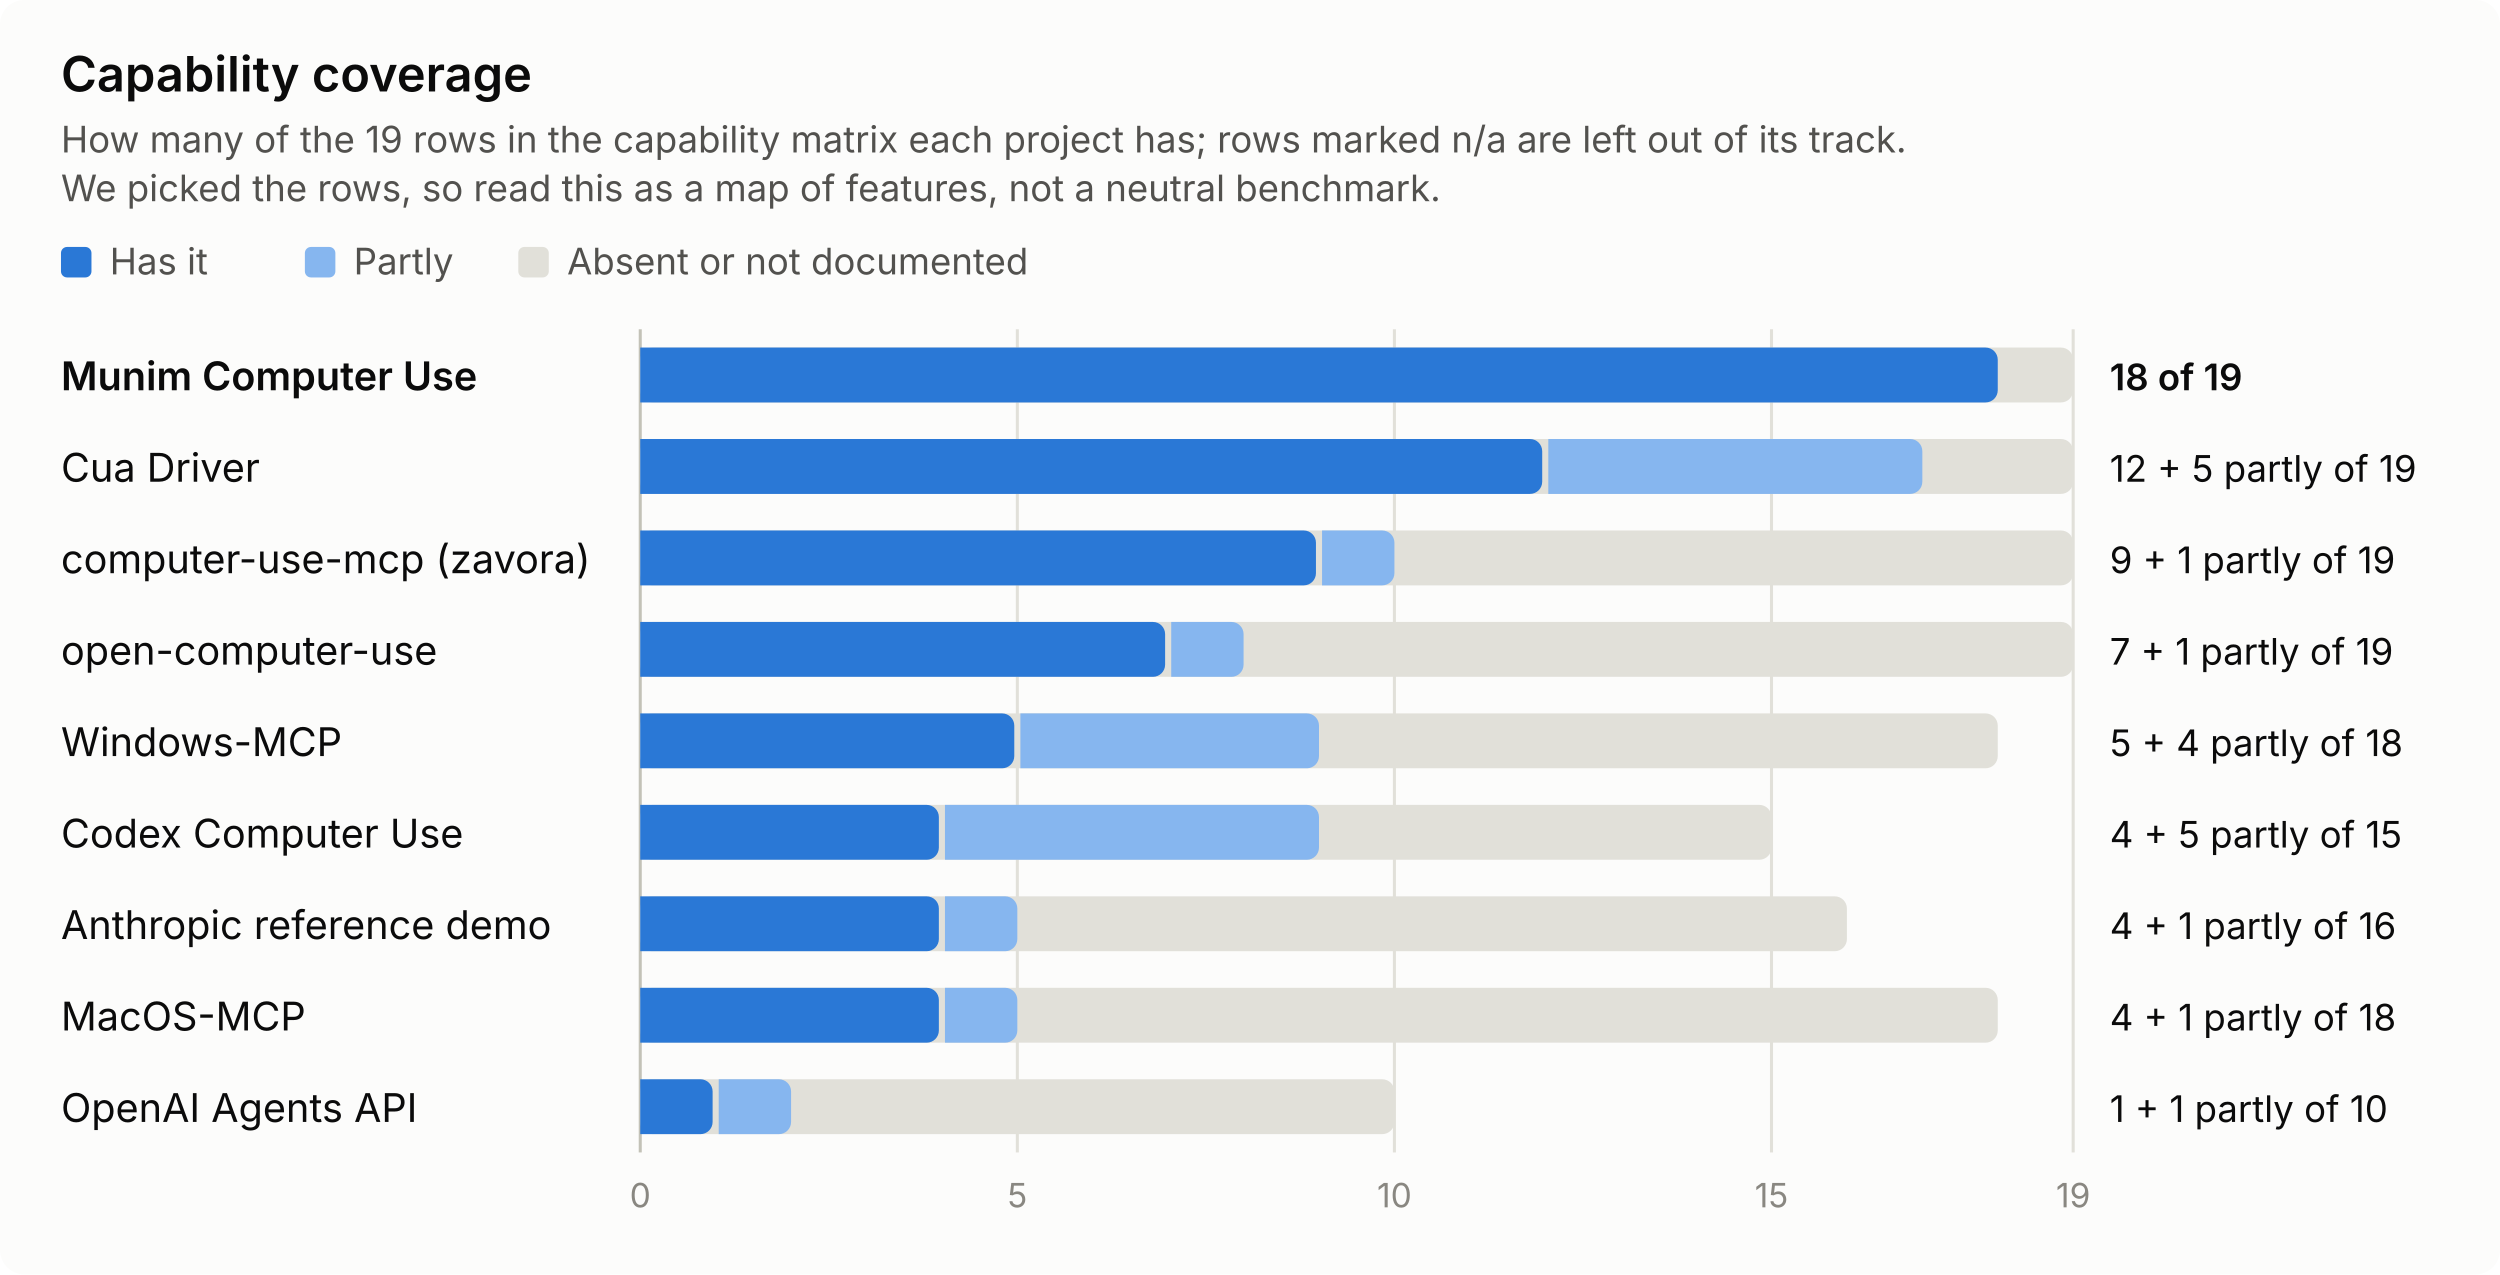
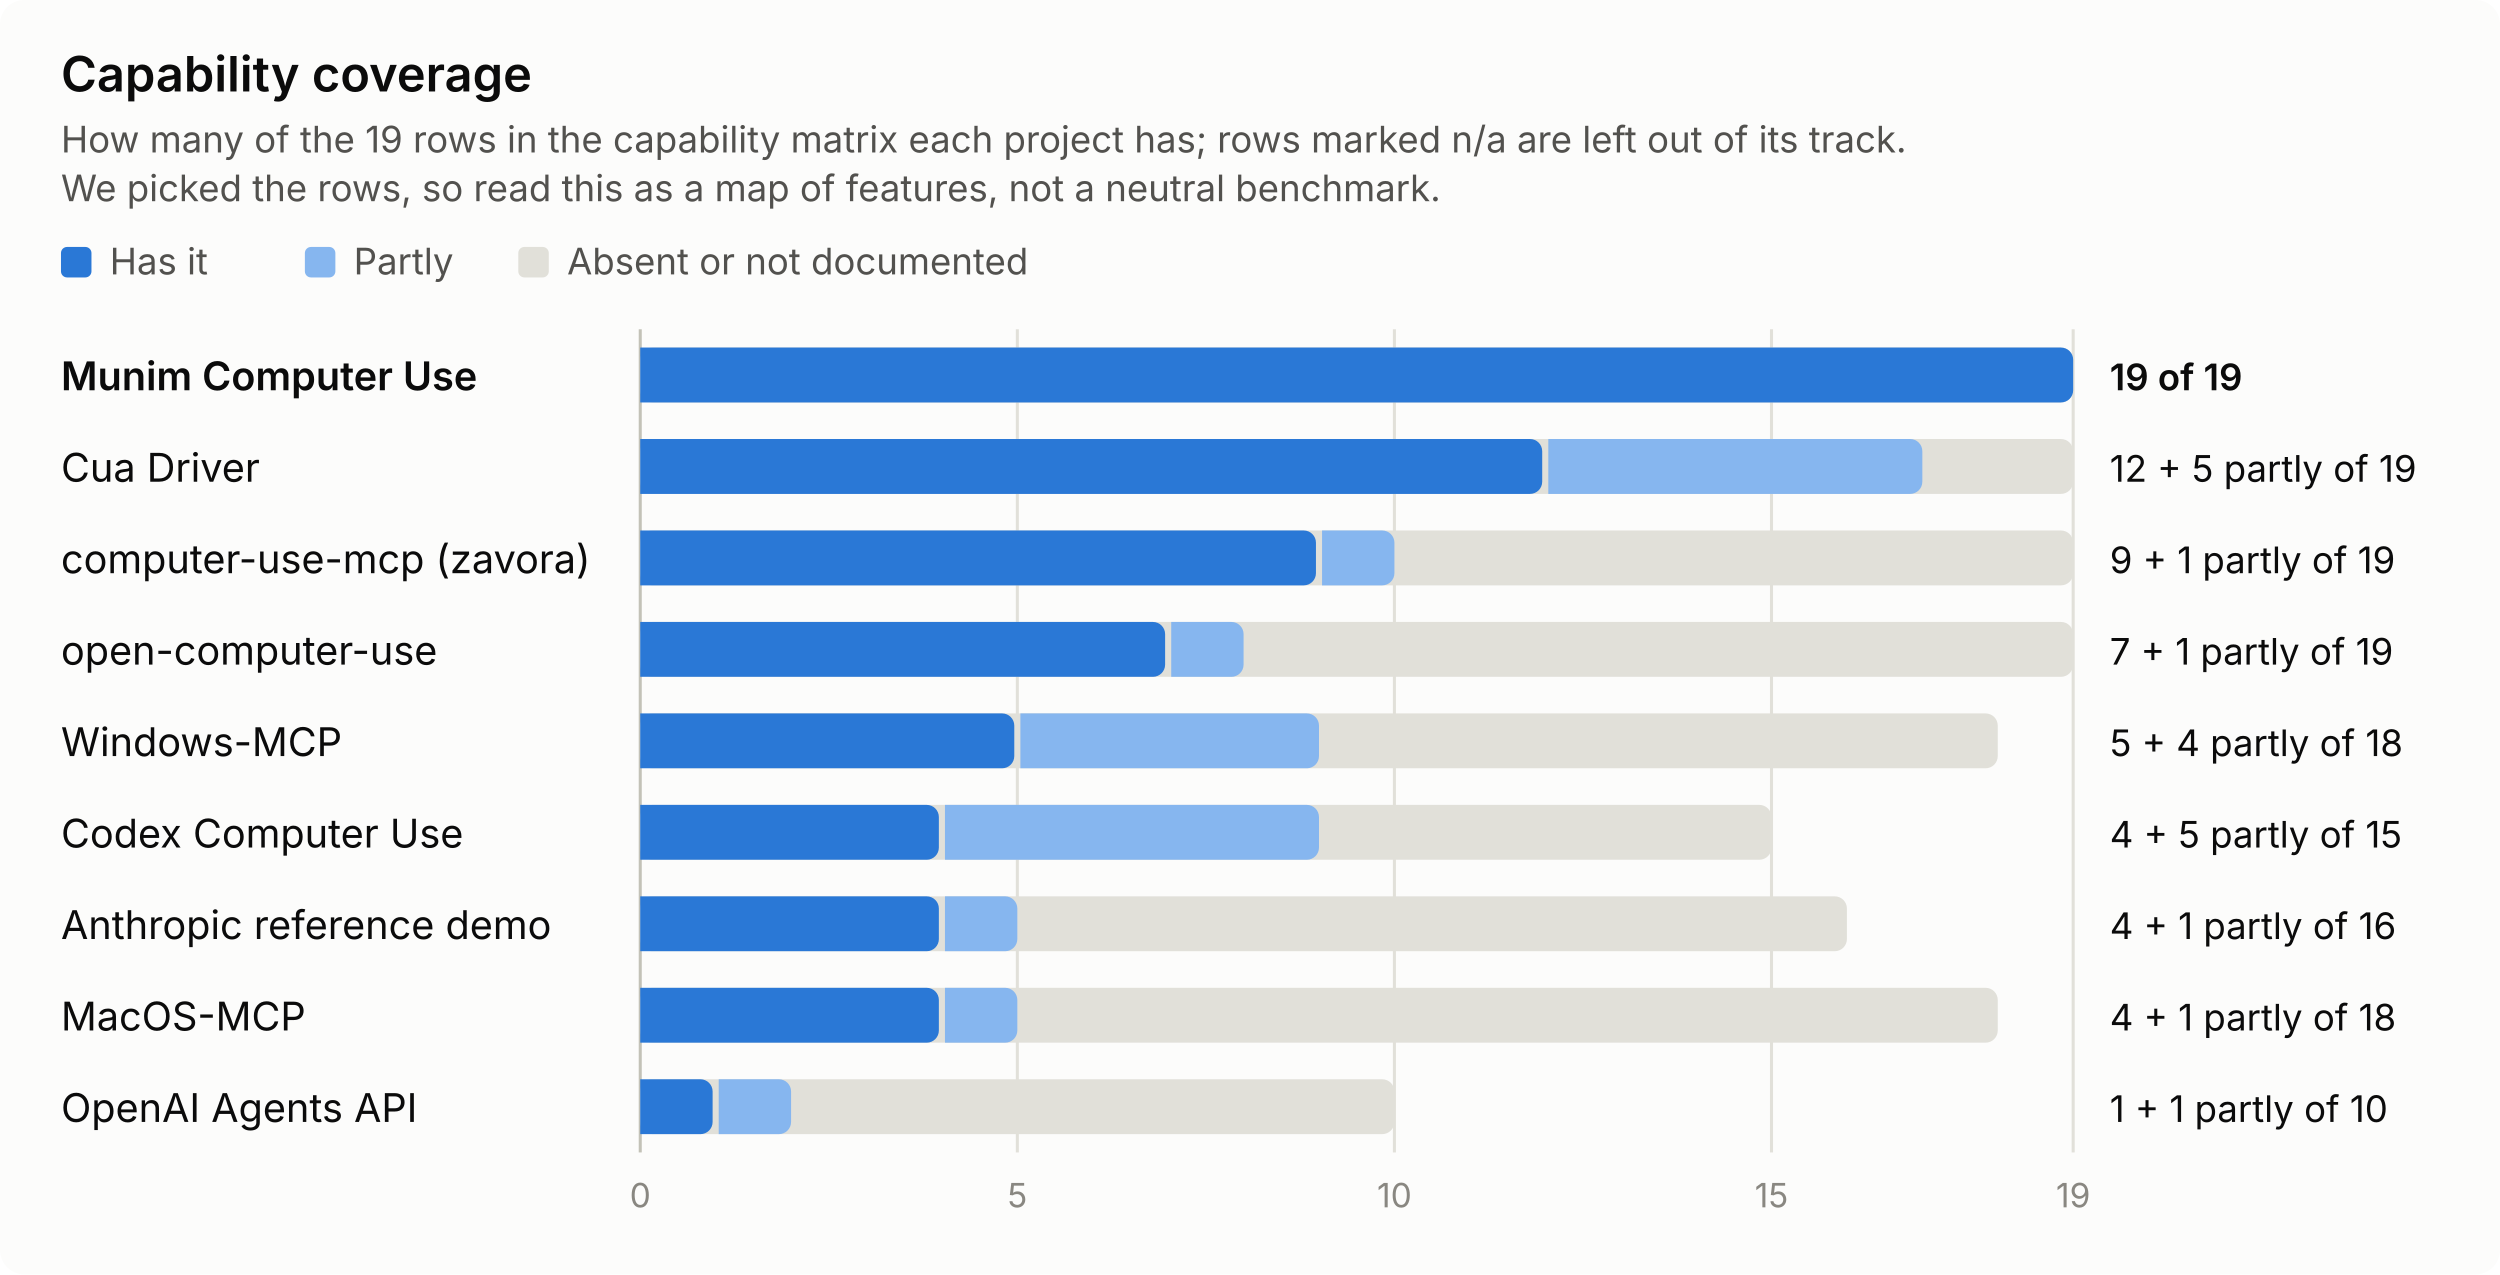
<svg xmlns="http://www.w3.org/2000/svg" width="820" height="418" viewBox="0 0 820 418" role="img" aria-labelledby="t d" font-family="system-ui, -apple-system, 'Segoe UI', sans-serif">
  <rect width="820" height="418" rx="8" fill="#fcfcfb" />
  <text x="20" y="30" fill="#0b0b0b" font-size="16" font-weight="600" text-anchor="start">Capability coverage</text>
  <text x="20" y="50" fill="#52514e" font-size="12" font-weight="400" text-anchor="start">How many of the 19 rows in the capability matrix each project has; rows marked n/a are left out of its track.</text>
  <text x="20" y="66" fill="#52514e" font-size="12" font-weight="400" text-anchor="start">We picked the rows, so read this as a map of features, not a neutral benchmark.</text>
  <rect x="20" y="81" width="10" height="10" rx="2" fill="#2a78d6" />
  <text x="36" y="90" fill="#52514e" font-size="12" font-weight="400" text-anchor="start">Has it</text>
  <rect x="100" y="81" width="10" height="10" rx="2" fill="#86b6ef" />
  <text x="116" y="90" fill="#52514e" font-size="12" font-weight="400" text-anchor="start">Partly</text>
  <rect x="170" y="81" width="10" height="10" rx="2" fill="#e1e0d9" />
  <text x="186" y="90" fill="#52514e" font-size="12" font-weight="400" text-anchor="start">Absent or not documented</text>
  <line x1="210" x2="210" y1="108" y2="378" stroke="#c3c2b7" stroke-width="1" />
  <text x="210" y="396" fill="#898781" font-size="11" font-weight="400" text-anchor="middle">0</text>
  <line x1="333.684" x2="333.684" y1="108" y2="378" stroke="#e1e0d9" stroke-width="1" />
  <text x="333.684" y="396" fill="#898781" font-size="11" font-weight="400" text-anchor="middle">5</text>
  <line x1="457.368" x2="457.368" y1="108" y2="378" stroke="#e1e0d9" stroke-width="1" />
  <text x="457.368" y="396" fill="#898781" font-size="11" font-weight="400" text-anchor="middle">10</text>
  <line x1="581.053" x2="581.053" y1="108" y2="378" stroke="#e1e0d9" stroke-width="1" />
  <text x="581.053" y="396" fill="#898781" font-size="11" font-weight="400" text-anchor="middle">15</text>
  <line x1="680" x2="680" y1="108" y2="378" stroke="#e1e0d9" stroke-width="1" />
  <text x="680" y="396" fill="#898781" font-size="11" font-weight="400" text-anchor="middle">19</text>
  <text x="20" y="128" fill="#0b0b0b" font-size="13" font-weight="600" text-anchor="start">Munim Computer Use</text>
  <rect x="210" y="114" width="470" height="18" rx="4" fill="#e1e0d9" />
-   <path d="M210,114h441.263a4,4 0 0 1 4,4v10a4,4 0 0 1 -4,4h-441.263z" fill="#2a78d6" />
-   <text x="692" y="128" fill="#0b0b0b" font-size="12" font-weight="600" text-anchor="start">18 of 19</text>
+   <path d="M210,114h466a4,4 0 0 1 4,4v10a4,4 0 0 1 -4,4h-466z" fill="#2a78d6" />
+   <text x="692" y="128" fill="#0b0b0b" font-size="12" font-weight="600" text-anchor="start">19 of 19</text>
  <text x="20" y="158" fill="#0b0b0b" font-size="13" font-weight="400" text-anchor="start">Cua Driver</text>
  <rect x="210" y="144" width="470" height="18" rx="4" fill="#e1e0d9" />
  <path d="M210,144h291.842a4,4 0 0 1 4,4v10a4,4 0 0 1 -4,4h-291.842z" fill="#2a78d6" />
  <path d="M507.842,144h118.684a4,4 0 0 1 4,4v10a4,4 0 0 1 -4,4h-118.684z" fill="#86b6ef" />
  <text x="692" y="158" fill="#0b0b0b" font-size="12" font-weight="400" text-anchor="start">12 + 5 partly of 19</text>
  <text x="20" y="188" fill="#0b0b0b" font-size="13" font-weight="400" text-anchor="start">computer-use-mcp (zavora)</text>
  <rect x="210" y="174" width="470" height="18" rx="4" fill="#e1e0d9" />
  <path d="M210,174h217.632a4,4 0 0 1 4,4v10a4,4 0 0 1 -4,4h-217.632z" fill="#2a78d6" />
  <path d="M433.632,174h19.737a4,4 0 0 1 4,4v10a4,4 0 0 1 -4,4h-19.737z" fill="#86b6ef" />
  <text x="692" y="188" fill="#0b0b0b" font-size="12" font-weight="400" text-anchor="start">9 + 1 partly of 19</text>
  <text x="20" y="218" fill="#0b0b0b" font-size="13" font-weight="400" text-anchor="start">open-computer-use</text>
  <rect x="210" y="204" width="470" height="18" rx="4" fill="#e1e0d9" />
  <path d="M210,204h168.158a4,4 0 0 1 4,4v10a4,4 0 0 1 -4,4h-168.158z" fill="#2a78d6" />
  <path d="M384.158,204h19.737a4,4 0 0 1 4,4v10a4,4 0 0 1 -4,4h-19.737z" fill="#86b6ef" />
  <text x="692" y="218" fill="#0b0b0b" font-size="12" font-weight="400" text-anchor="start">7 + 1 partly of 19</text>
  <text x="20" y="248" fill="#0b0b0b" font-size="13" font-weight="400" text-anchor="start">Windows-MCP</text>
  <rect x="210" y="234" width="445.263" height="18" rx="4" fill="#e1e0d9" />
  <path d="M210,234h118.684a4,4 0 0 1 4,4v10a4,4 0 0 1 -4,4h-118.684z" fill="#2a78d6" />
  <path d="M334.684,234h93.947a4,4 0 0 1 4,4v10a4,4 0 0 1 -4,4h-93.947z" fill="#86b6ef" />
  <text x="692" y="248" fill="#0b0b0b" font-size="12" font-weight="400" text-anchor="start">5 + 4 partly of 18</text>
  <text x="20" y="278" fill="#0b0b0b" font-size="13" font-weight="400" text-anchor="start">Codex Computer Use</text>
  <rect x="210" y="264" width="371.053" height="18" rx="4" fill="#e1e0d9" />
  <path d="M210,264h93.947a4,4 0 0 1 4,4v10a4,4 0 0 1 -4,4h-93.947z" fill="#2a78d6" />
  <path d="M309.947,264h118.684a4,4 0 0 1 4,4v10a4,4 0 0 1 -4,4h-118.684z" fill="#86b6ef" />
  <text x="692" y="278" fill="#0b0b0b" font-size="12" font-weight="400" text-anchor="start">4 + 5 partly of 15</text>
  <text x="20" y="308" fill="#0b0b0b" font-size="13" font-weight="400" text-anchor="start">Anthropic reference demo</text>
  <rect x="210" y="294" width="395.789" height="18" rx="4" fill="#e1e0d9" />
  <path d="M210,294h93.947a4,4 0 0 1 4,4v10a4,4 0 0 1 -4,4h-93.947z" fill="#2a78d6" />
  <path d="M309.947,294h19.737a4,4 0 0 1 4,4v10a4,4 0 0 1 -4,4h-19.737z" fill="#86b6ef" />
  <text x="692" y="308" fill="#0b0b0b" font-size="12" font-weight="400" text-anchor="start">4 + 1 partly of 16</text>
  <text x="20" y="338" fill="#0b0b0b" font-size="13" font-weight="400" text-anchor="start">MacOS-MCP</text>
  <rect x="210" y="324" width="445.263" height="18" rx="4" fill="#e1e0d9" />
  <path d="M210,324h93.947a4,4 0 0 1 4,4v10a4,4 0 0 1 -4,4h-93.947z" fill="#2a78d6" />
  <path d="M309.947,324h19.737a4,4 0 0 1 4,4v10a4,4 0 0 1 -4,4h-19.737z" fill="#86b6ef" />
  <text x="692" y="338" fill="#0b0b0b" font-size="12" font-weight="400" text-anchor="start">4 + 1 partly of 18</text>
  <text x="20" y="368" fill="#0b0b0b" font-size="13" font-weight="400" text-anchor="start">OpenAI Agents API</text>
  <rect x="210" y="354" width="247.368" height="18" rx="4" fill="#e1e0d9" />
  <path d="M210,354h19.737a4,4 0 0 1 4,4v10a4,4 0 0 1 -4,4h-19.737z" fill="#2a78d6" />
  <path d="M235.737,354h19.737a4,4 0 0 1 4,4v10a4,4 0 0 1 -4,4h-19.737z" fill="#86b6ef" />
  <text x="692" y="368" fill="#0b0b0b" font-size="12" font-weight="400" text-anchor="start">1 + 1 partly of 10</text>
</svg>
